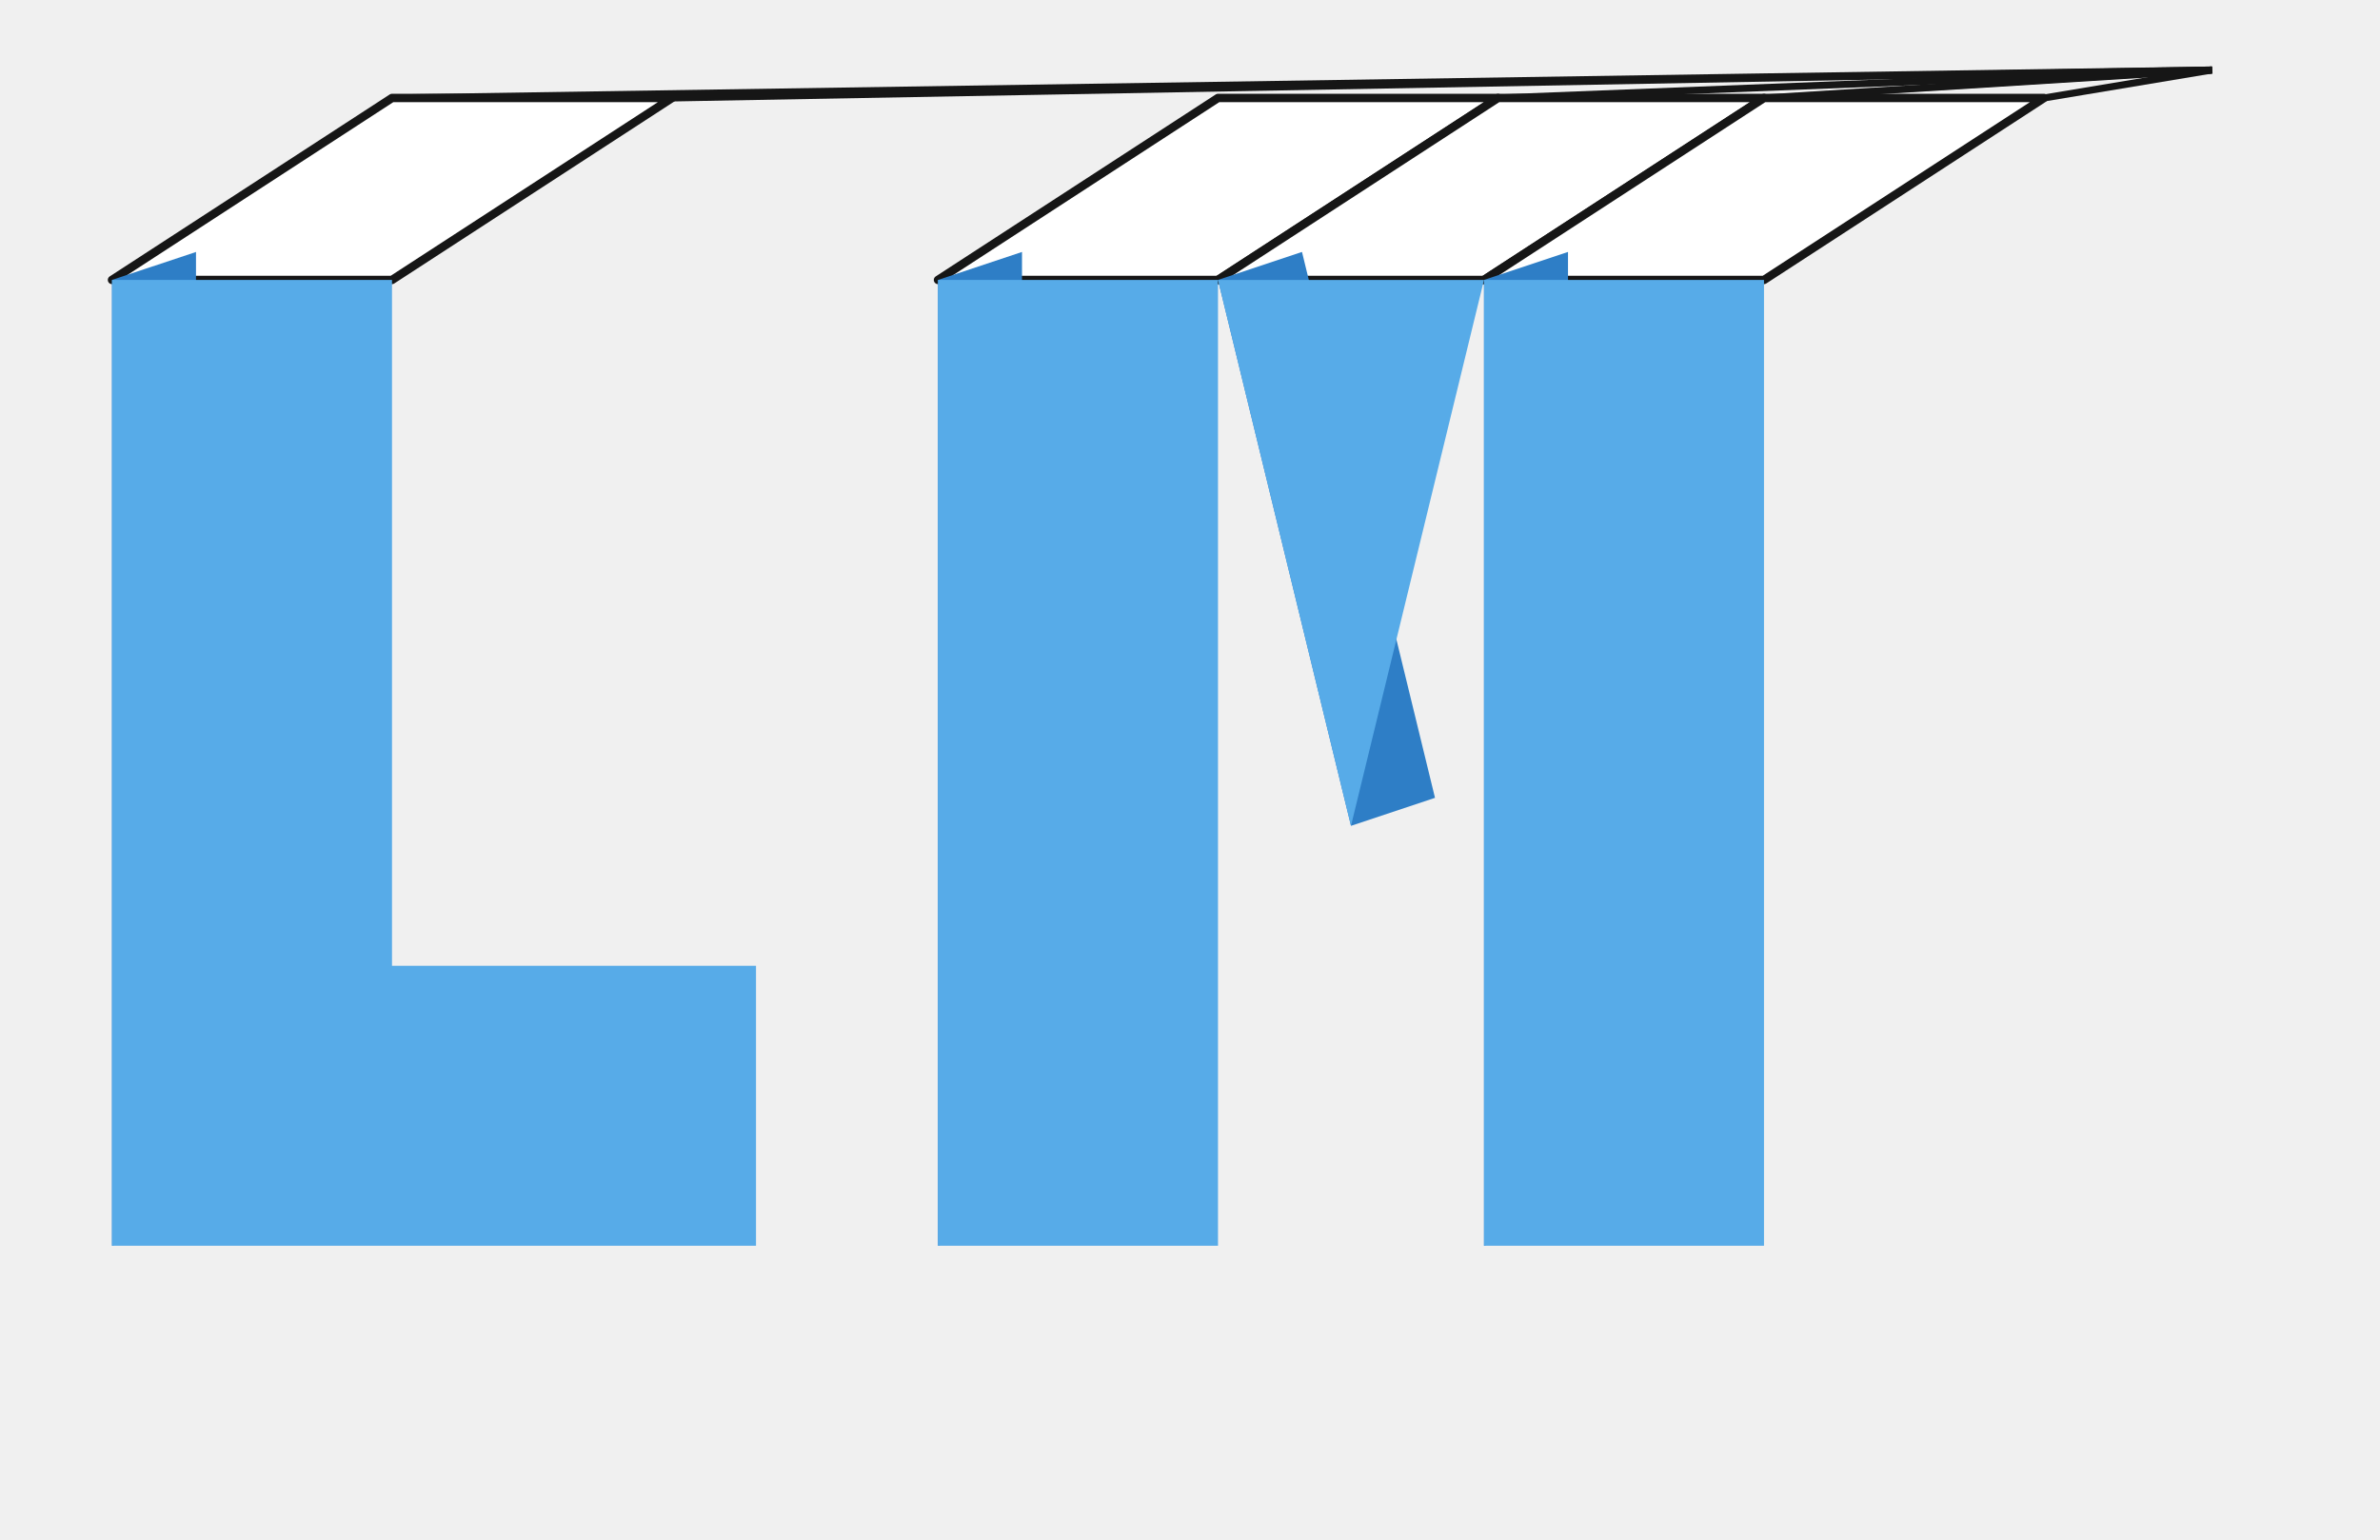
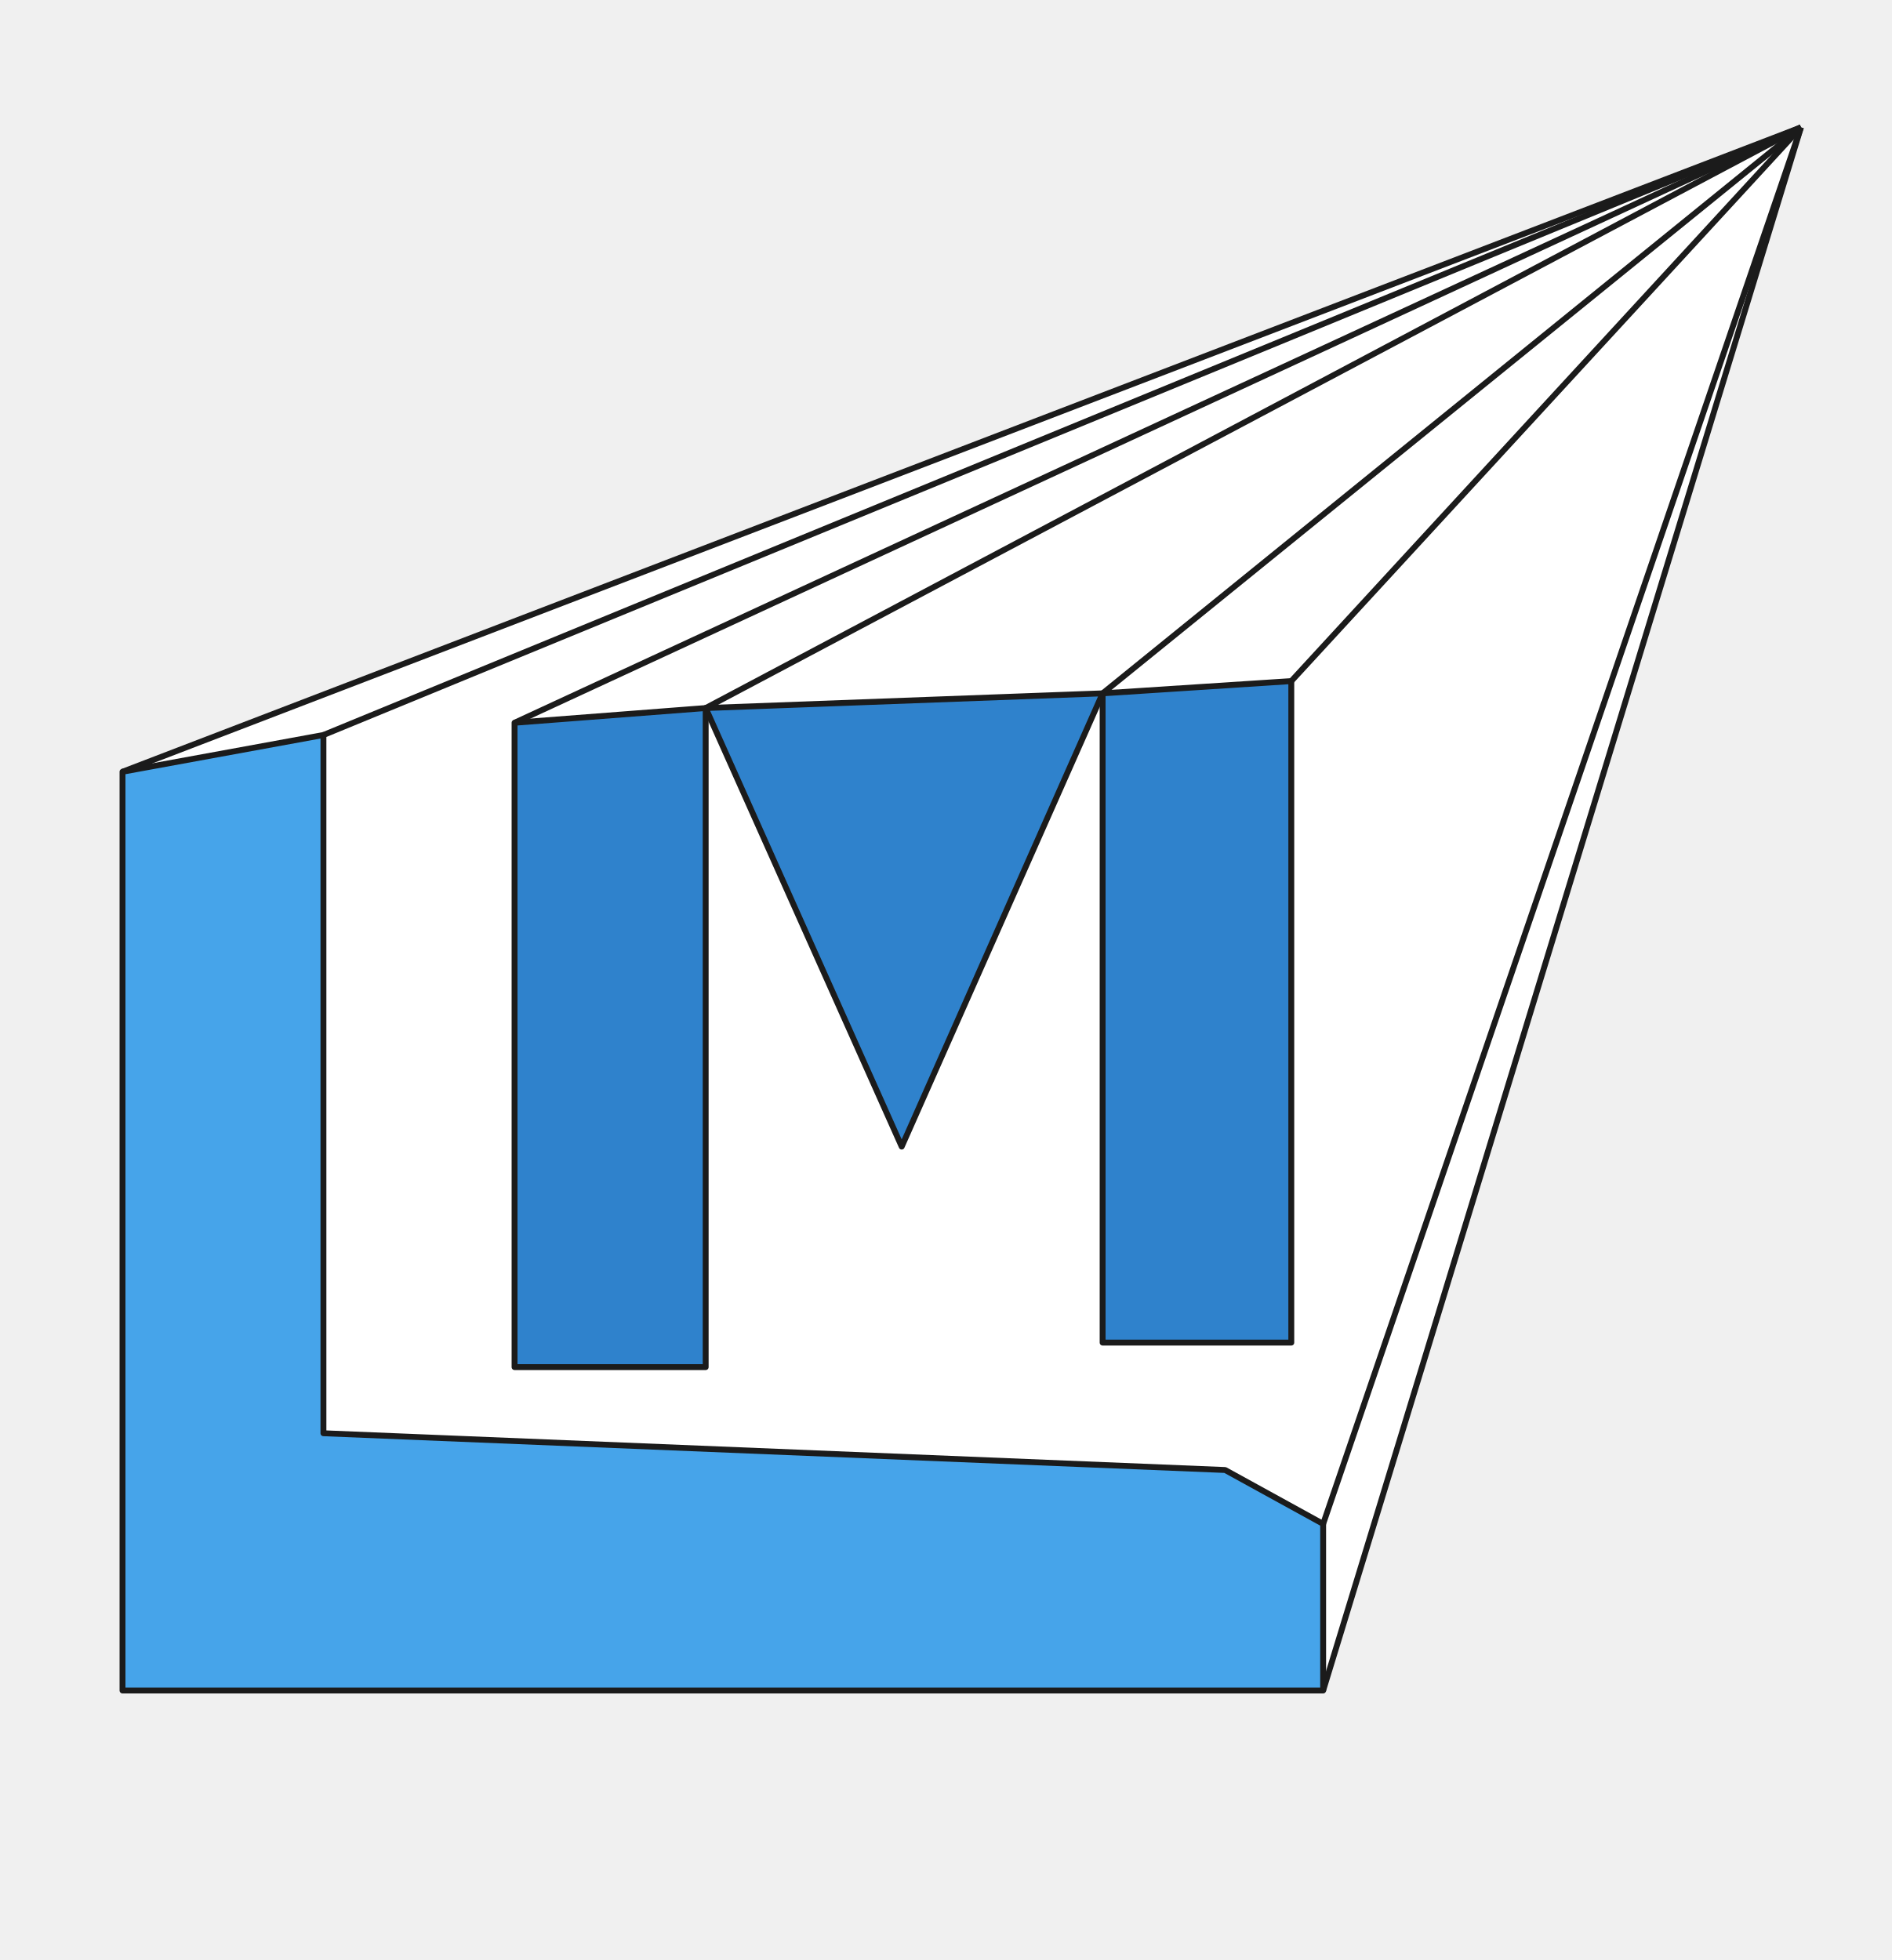
- <svg xmlns="http://www.w3.org/2000/svg" viewBox="-16 -40 340 220" width="340" height="220">
-   <line x1="80.0" y1="-26.0" x2="300" y2="-30" stroke="#161616" stroke-width="1.0" />
-   <line x1="198.0" y1="-26.0" x2="300" y2="-30" stroke="#161616" stroke-width="1.0" />
-   <line x1="236.0" y1="-26.0" x2="300" y2="-30" stroke="#161616" stroke-width="1.0" />
-   <line x1="276.0" y1="-26.0" x2="300" y2="-30" stroke="#161616" stroke-width="1.0" />
-   <line x1="40.0" y1="-26.0" x2="300" y2="-30" stroke="#161616" stroke-width="1.0" />
-   <path d="M 0.0,0.0 L 40.0,0.0 L 80.0,-26.0 L 40.0,-26.0 Z" fill="#ffffff" stroke="#161616" stroke-width="1.2" stroke-linejoin="round" />
-   <path d="M 118.0,0.0 L 158.0,0.0 L 198.0,-26.0 L 158.0,-26.0 Z" fill="#ffffff" stroke="#161616" stroke-width="1.2" stroke-linejoin="round" />
-   <path d="M 158.0,0.0 L 196.0,0.0 L 236.0,-26.0 L 198.0,-26.0 Z" fill="#ffffff" stroke="#161616" stroke-width="1.2" stroke-linejoin="round" />
-   <path d="M 196.0,0.0 L 236.0,0.0 L 276.0,-26.0 L 236.0,-26.0 Z" fill="#ffffff" stroke="#161616" stroke-width="1.2" stroke-linejoin="round" />
-   <path d="M 0.0,0.0 L 0.0,138.0 L 12.0,134.0 L 12.0,-4.0 Z" fill="#2E7EC6" />
-   <path d="M 118.0,0.0 L 118.0,138.0 L 130.0,134.0 L 130.0,-4.0 Z" fill="#2E7EC6" />
-   <path d="M 196.0,0.0 L 196.0,138.0 L 208.0,134.0 L 208.0,-4.0 Z" fill="#2E7EC6" />
-   <path d="M 158.0,0.0 L 177.0,78.0 L 189.0,74.0 L 170.0,-4.0 Z" fill="#2E7EC6" />
-   <path d="M 0.0,0.0 L 40.0,0.0 L 40.0,98.0 L 92.0,98.0 L 92.0,138.0 L 0.0,138.0 Z" fill="#57ABE8" />
-   <path d="M 118.0,0.0 L 158.0,0.0 L 158.0,138.0 L 118.0,138.0 Z" fill="#57ABE8" />
-   <path d="M 196.0,0.0 L 236.0,0.0 L 236.0,138.0 L 196.0,138.0 Z" fill="#57ABE8" />
-   <path d="M 158.0,0.0 L 196.0,0.0 L 177.0,78.0 Z" fill="#57ABE8" />
+ <svg xmlns="http://www.w3.org/2000/svg" viewBox="0 0 772 800" width="772" height="800">
+   <path d="M 50.0,315.0 L 735.0,52.0 L 540.0,690.0 L 50.0,690.0 Z" fill="#ffffff" />
+   <line x1="50.0" y1="315.0" x2="735.0" y2="52.0" stroke="#1b1b1b" stroke-width="2.4" />
+   <line x1="132.0" y1="300.0" x2="735.0" y2="52.0" stroke="#1b1b1b" stroke-width="2.4" />
+   <line x1="210.0" y1="295.0" x2="735.0" y2="52.0" stroke="#1b1b1b" stroke-width="2.4" />
+   <line x1="288.0" y1="289.0" x2="735.0" y2="52.0" stroke="#1b1b1b" stroke-width="2.4" />
+   <line x1="450.0" y1="283.0" x2="735.0" y2="52.0" stroke="#1b1b1b" stroke-width="2.4" />
+   <line x1="527.0" y1="278.0" x2="735.0" y2="52.0" stroke="#1b1b1b" stroke-width="2.4" />
+   <line x1="540.0" y1="622.0" x2="735.0" y2="52.0" stroke="#1b1b1b" stroke-width="2.4" />
+   <line x1="540.0" y1="690.0" x2="735.0" y2="52.0" stroke="#1b1b1b" stroke-width="2.4" />
+   <path d="M 50.0,315.0 L 132.0,300.0 L 132.0,585.0 L 500.0,600.0 L 540.0,622.0 L 540.0,690.0 L 50.0,690.0 Z" fill="#46A4EA" stroke="#1b1b1b" stroke-width="2.4" stroke-linejoin="round" />
+   <path d="M 210.0,295.0 L 288.0,289.0 L 288.0,558.0 L 210.0,558.0 Z" fill="#2F82CC" stroke="#1b1b1b" stroke-width="2.4" stroke-linejoin="round" />
+   <path d="M 450.0,283.0 L 527.0,278.0 L 527.0,548.0 L 450.0,548.0 Z" fill="#2F82CC" stroke="#1b1b1b" stroke-width="2.4" stroke-linejoin="round" />
+   <path d="M 288.0,289.0 L 450.0,283.0 L 368.0,468.0 Z" fill="#2F82CC" stroke="#1b1b1b" stroke-width="2.4" stroke-linejoin="round" />
</svg>
